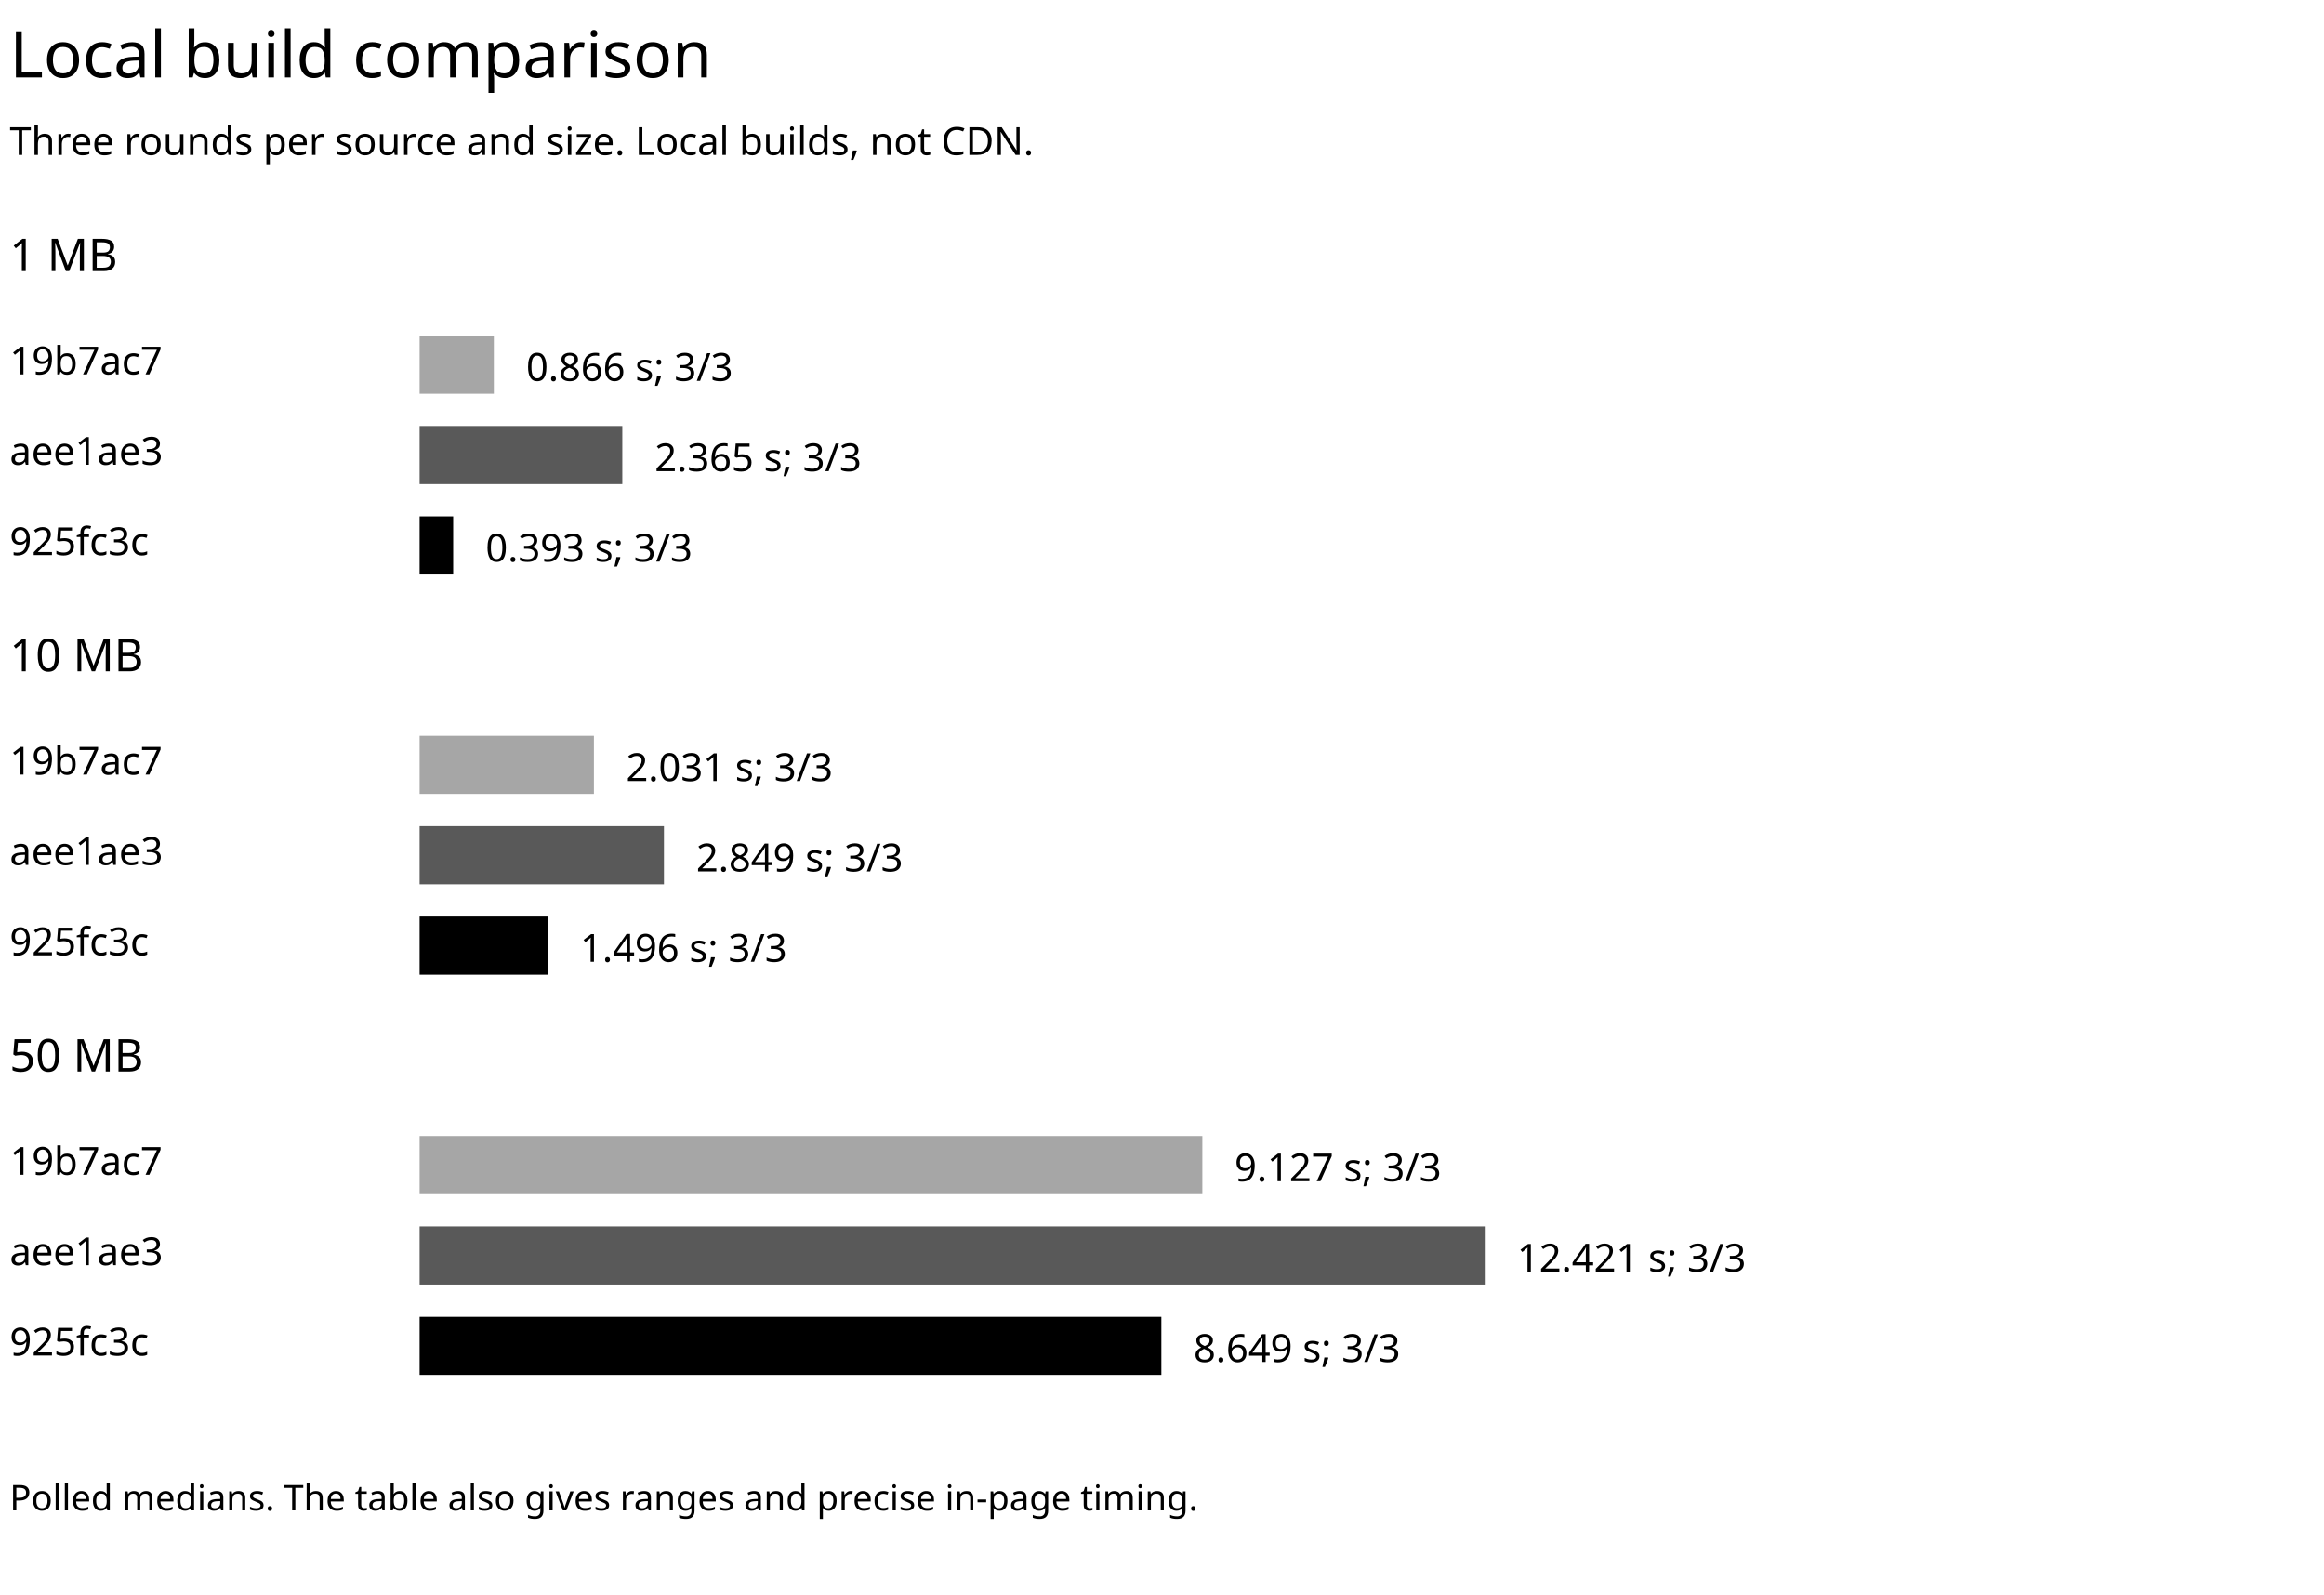
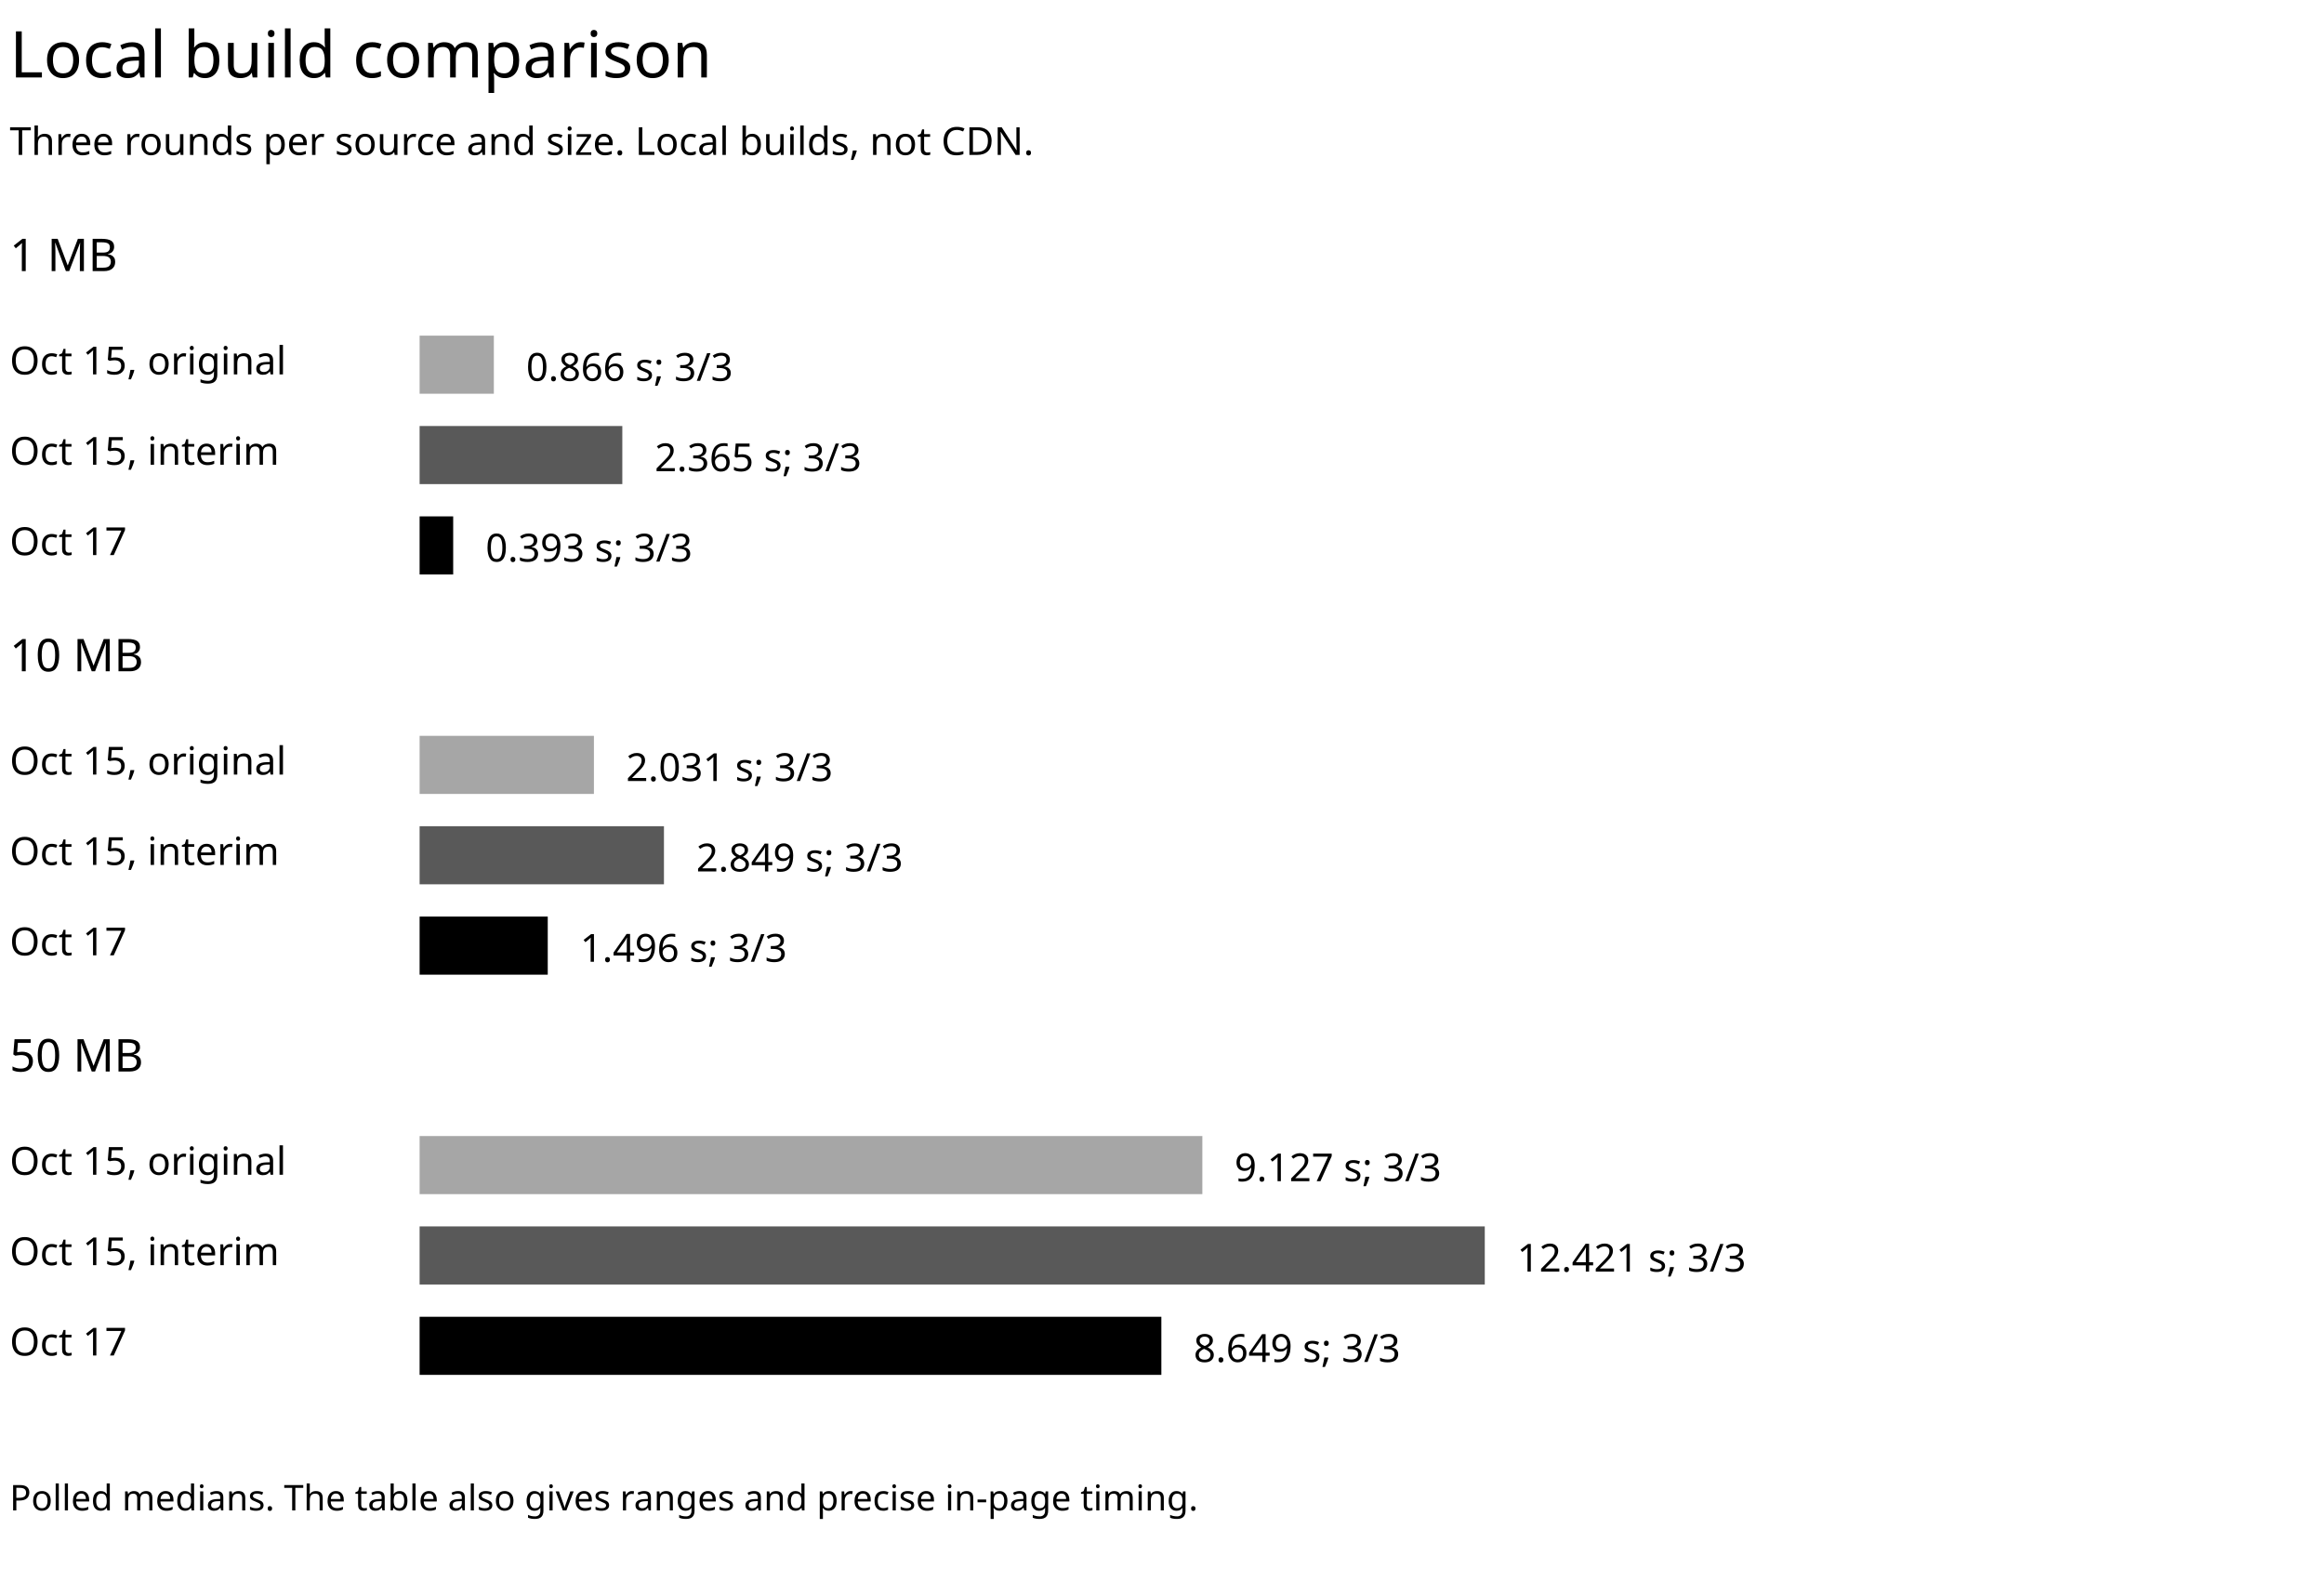
<svg xmlns="http://www.w3.org/2000/svg" viewBox="0 0 720 494" role="img" aria-labelledby="title desc">
  <style>:root{color-scheme:light dark;color:light-dark(#17212e,#e2e8f0)}</style>
  <g fill="currentColor" font-family="system-ui, sans-serif">
    <text x="3" y="24" font-size="20">Local build comparison</text>
    <text x="3" y="48" font-size="12">Three rounds per source and size. Local builds, not CDN.</text>
    <text x="3" y="84" font-size="14">1 MB</text>
-     <text x="3" y="116" font-size="12">19b7ac7</text>
+     <text x="3" y="116" font-size="12">Oct 15, original</text>
    <rect x="130" y="104" width="23.0" height="18" fill-opacity="0.35" />
    <text x="163.008" y="118" font-size="12">0.866 s; 3/3</text>
-     <text x="3" y="144" font-size="12">aee1ae3</text>
+     <text x="3" y="144" font-size="12">Oct 15, interim</text>
    <rect x="130" y="132" width="62.8" height="18" fill-opacity="0.65" />
    <text x="202.833" y="146" font-size="12">2.365 s; 3/3</text>
-     <text x="3" y="172" font-size="12">925fc3c</text>
+     <text x="3" y="172" font-size="12">Oct 17</text>
    <rect x="130" y="160" width="10.4" height="18" fill-opacity="1" />
    <text x="150.441" y="174" font-size="12">0.393 s; 3/3</text>
    <text x="3" y="208" font-size="14">10 MB</text>
-     <text x="3" y="240" font-size="12">19b7ac7</text>
+     <text x="3" y="240" font-size="12">Oct 15, original</text>
    <rect x="130" y="228" width="54.0" height="18" fill-opacity="0.35" />
    <text x="193.959" y="242" font-size="12">2.031 s; 3/3</text>
-     <text x="3" y="268" font-size="12">aee1ae3</text>
+     <text x="3" y="268" font-size="12">Oct 15, interim</text>
    <rect x="130" y="256" width="75.7" height="18" fill-opacity="0.65" />
    <text x="215.692" y="270" font-size="12">2.849 s; 3/3</text>
-     <text x="3" y="296" font-size="12">925fc3c</text>
+     <text x="3" y="296" font-size="12">Oct 17</text>
    <rect x="130" y="284" width="39.7" height="18" fill-opacity="1" />
    <text x="179.746" y="298" font-size="12">1.496 s; 3/3</text>
    <text x="3" y="332" font-size="14">50 MB</text>
-     <text x="3" y="364" font-size="12">19b7ac7</text>
+     <text x="3" y="364" font-size="12">Oct 15, original</text>
    <rect x="130" y="352" width="242.5" height="18" fill-opacity="0.35" />
    <text x="382.485" y="366" font-size="12">9.127 s; 3/3</text>
-     <text x="3" y="392" font-size="12">aee1ae3</text>
+     <text x="3" y="392" font-size="12">Oct 15, interim</text>
    <rect x="130" y="380" width="330.0" height="18" fill-opacity="0.65" />
    <text x="470.0" y="394" font-size="12">12.421 s; 3/3</text>
-     <text x="3" y="420" font-size="12">925fc3c</text>
+     <text x="3" y="420" font-size="12">Oct 17</text>
    <rect x="130" y="408" width="229.8" height="18" fill-opacity="1" />
    <text x="369.786" y="422" font-size="12">8.649 s; 3/3</text>
    <text x="3" y="468" font-size="11">Polled medians. The table also gives ranges and precise in-page timing.</text>
  </g>
</svg>
